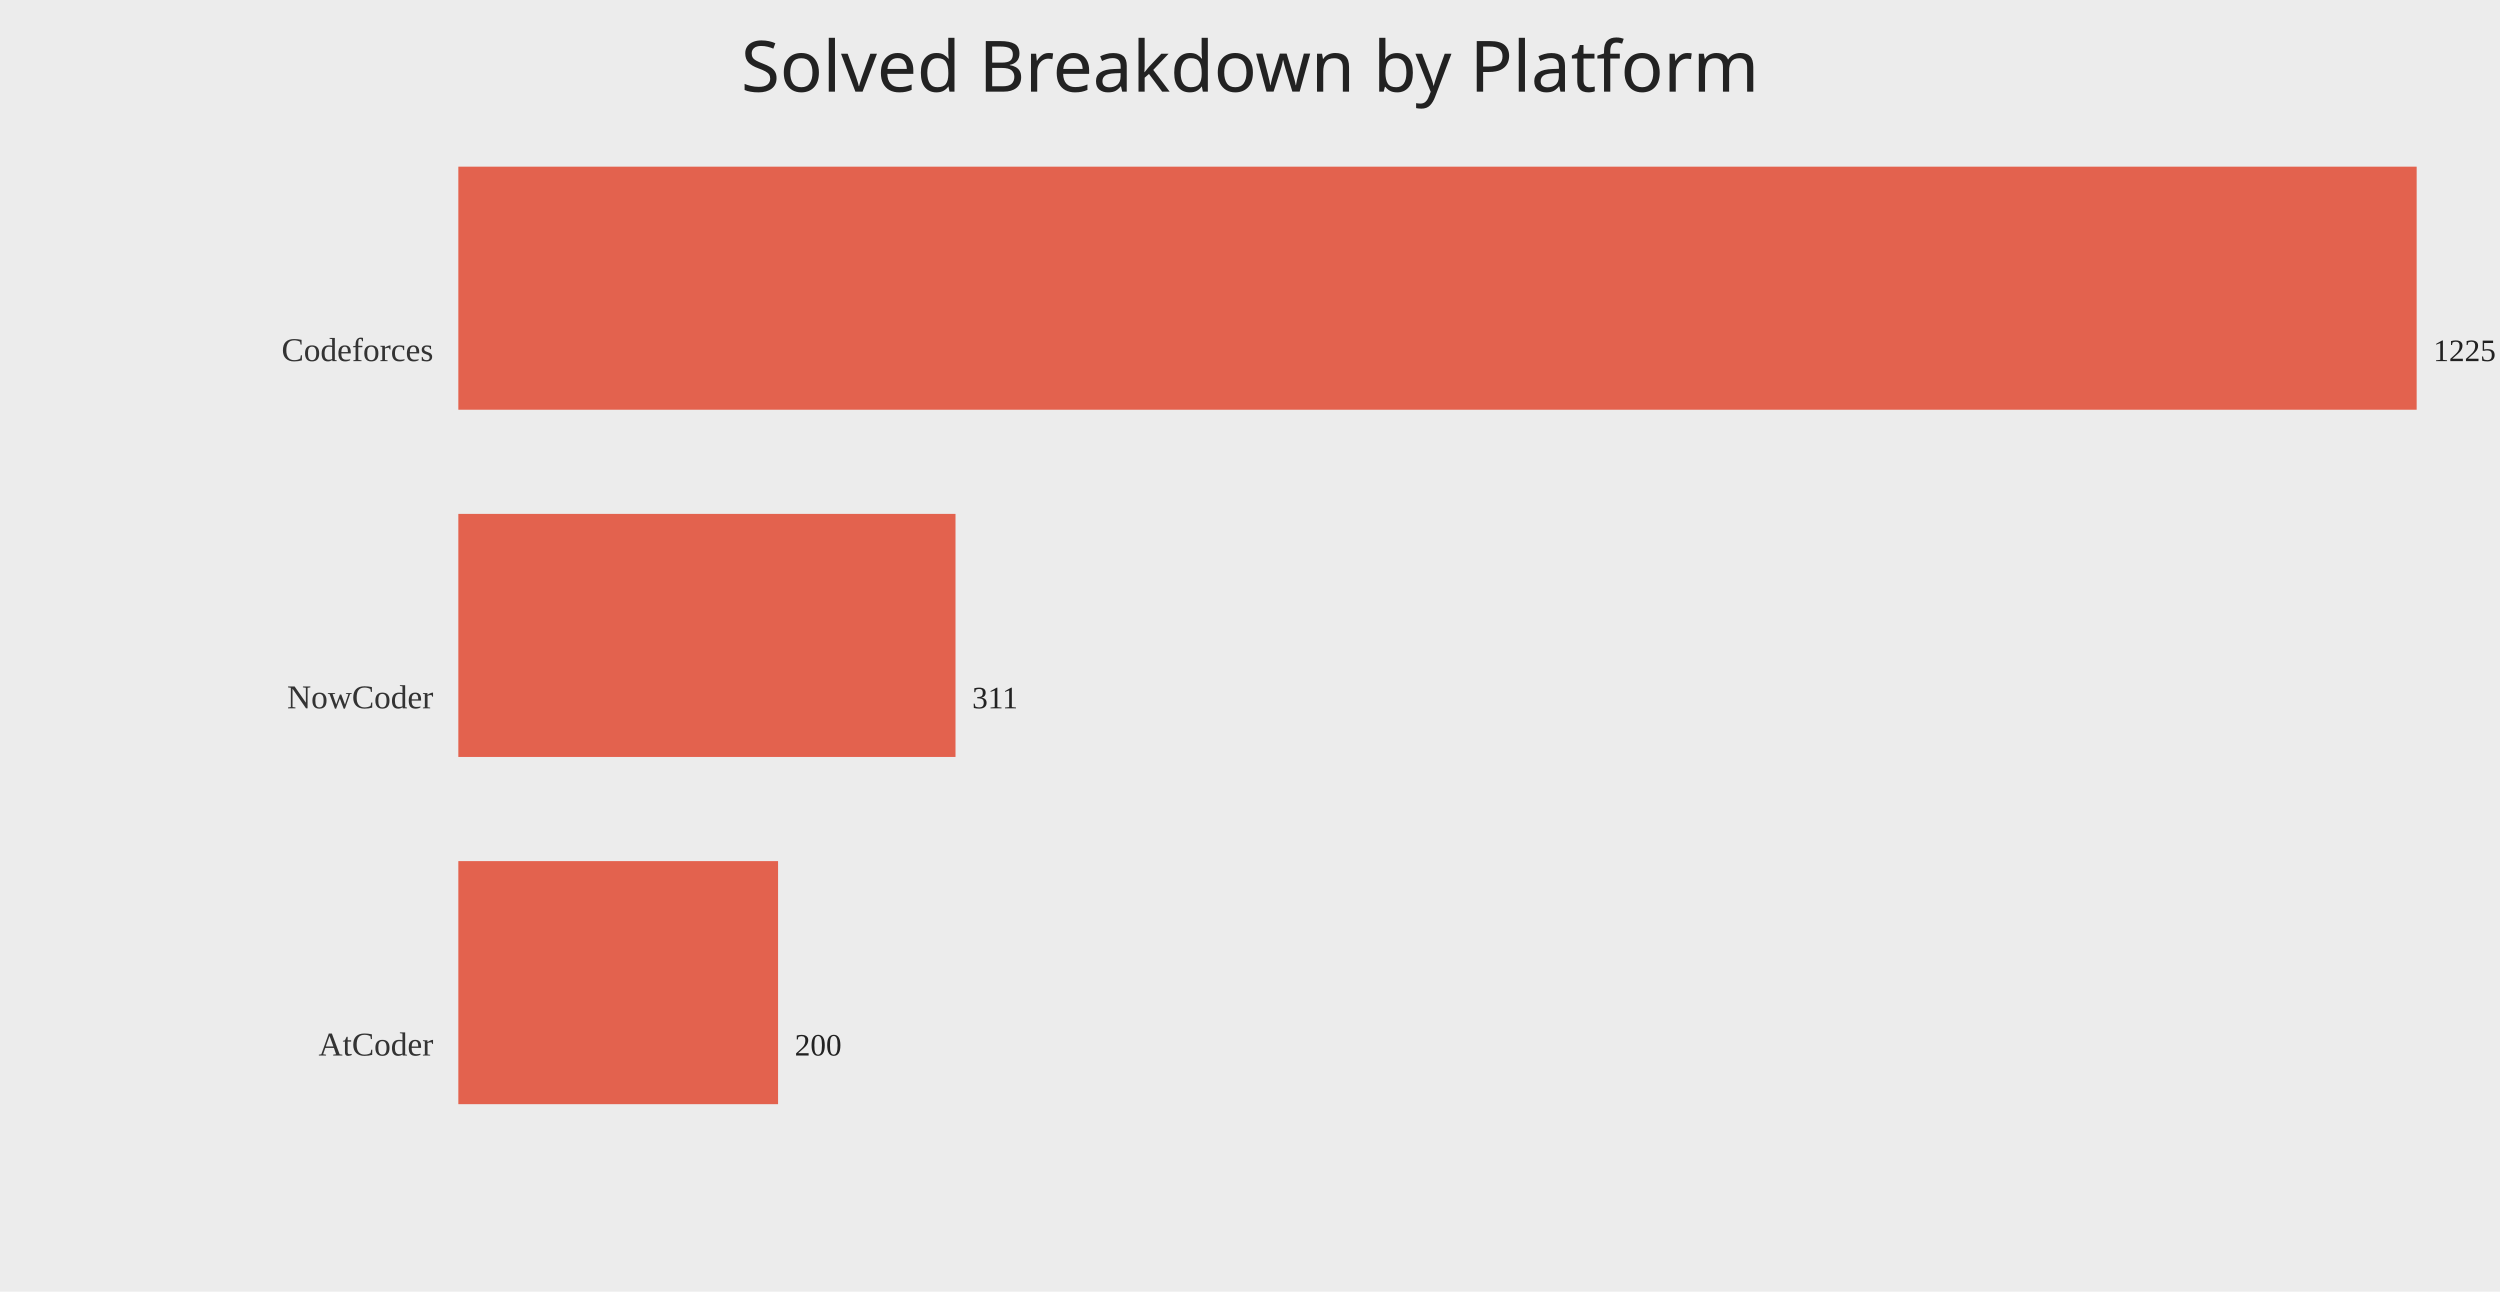
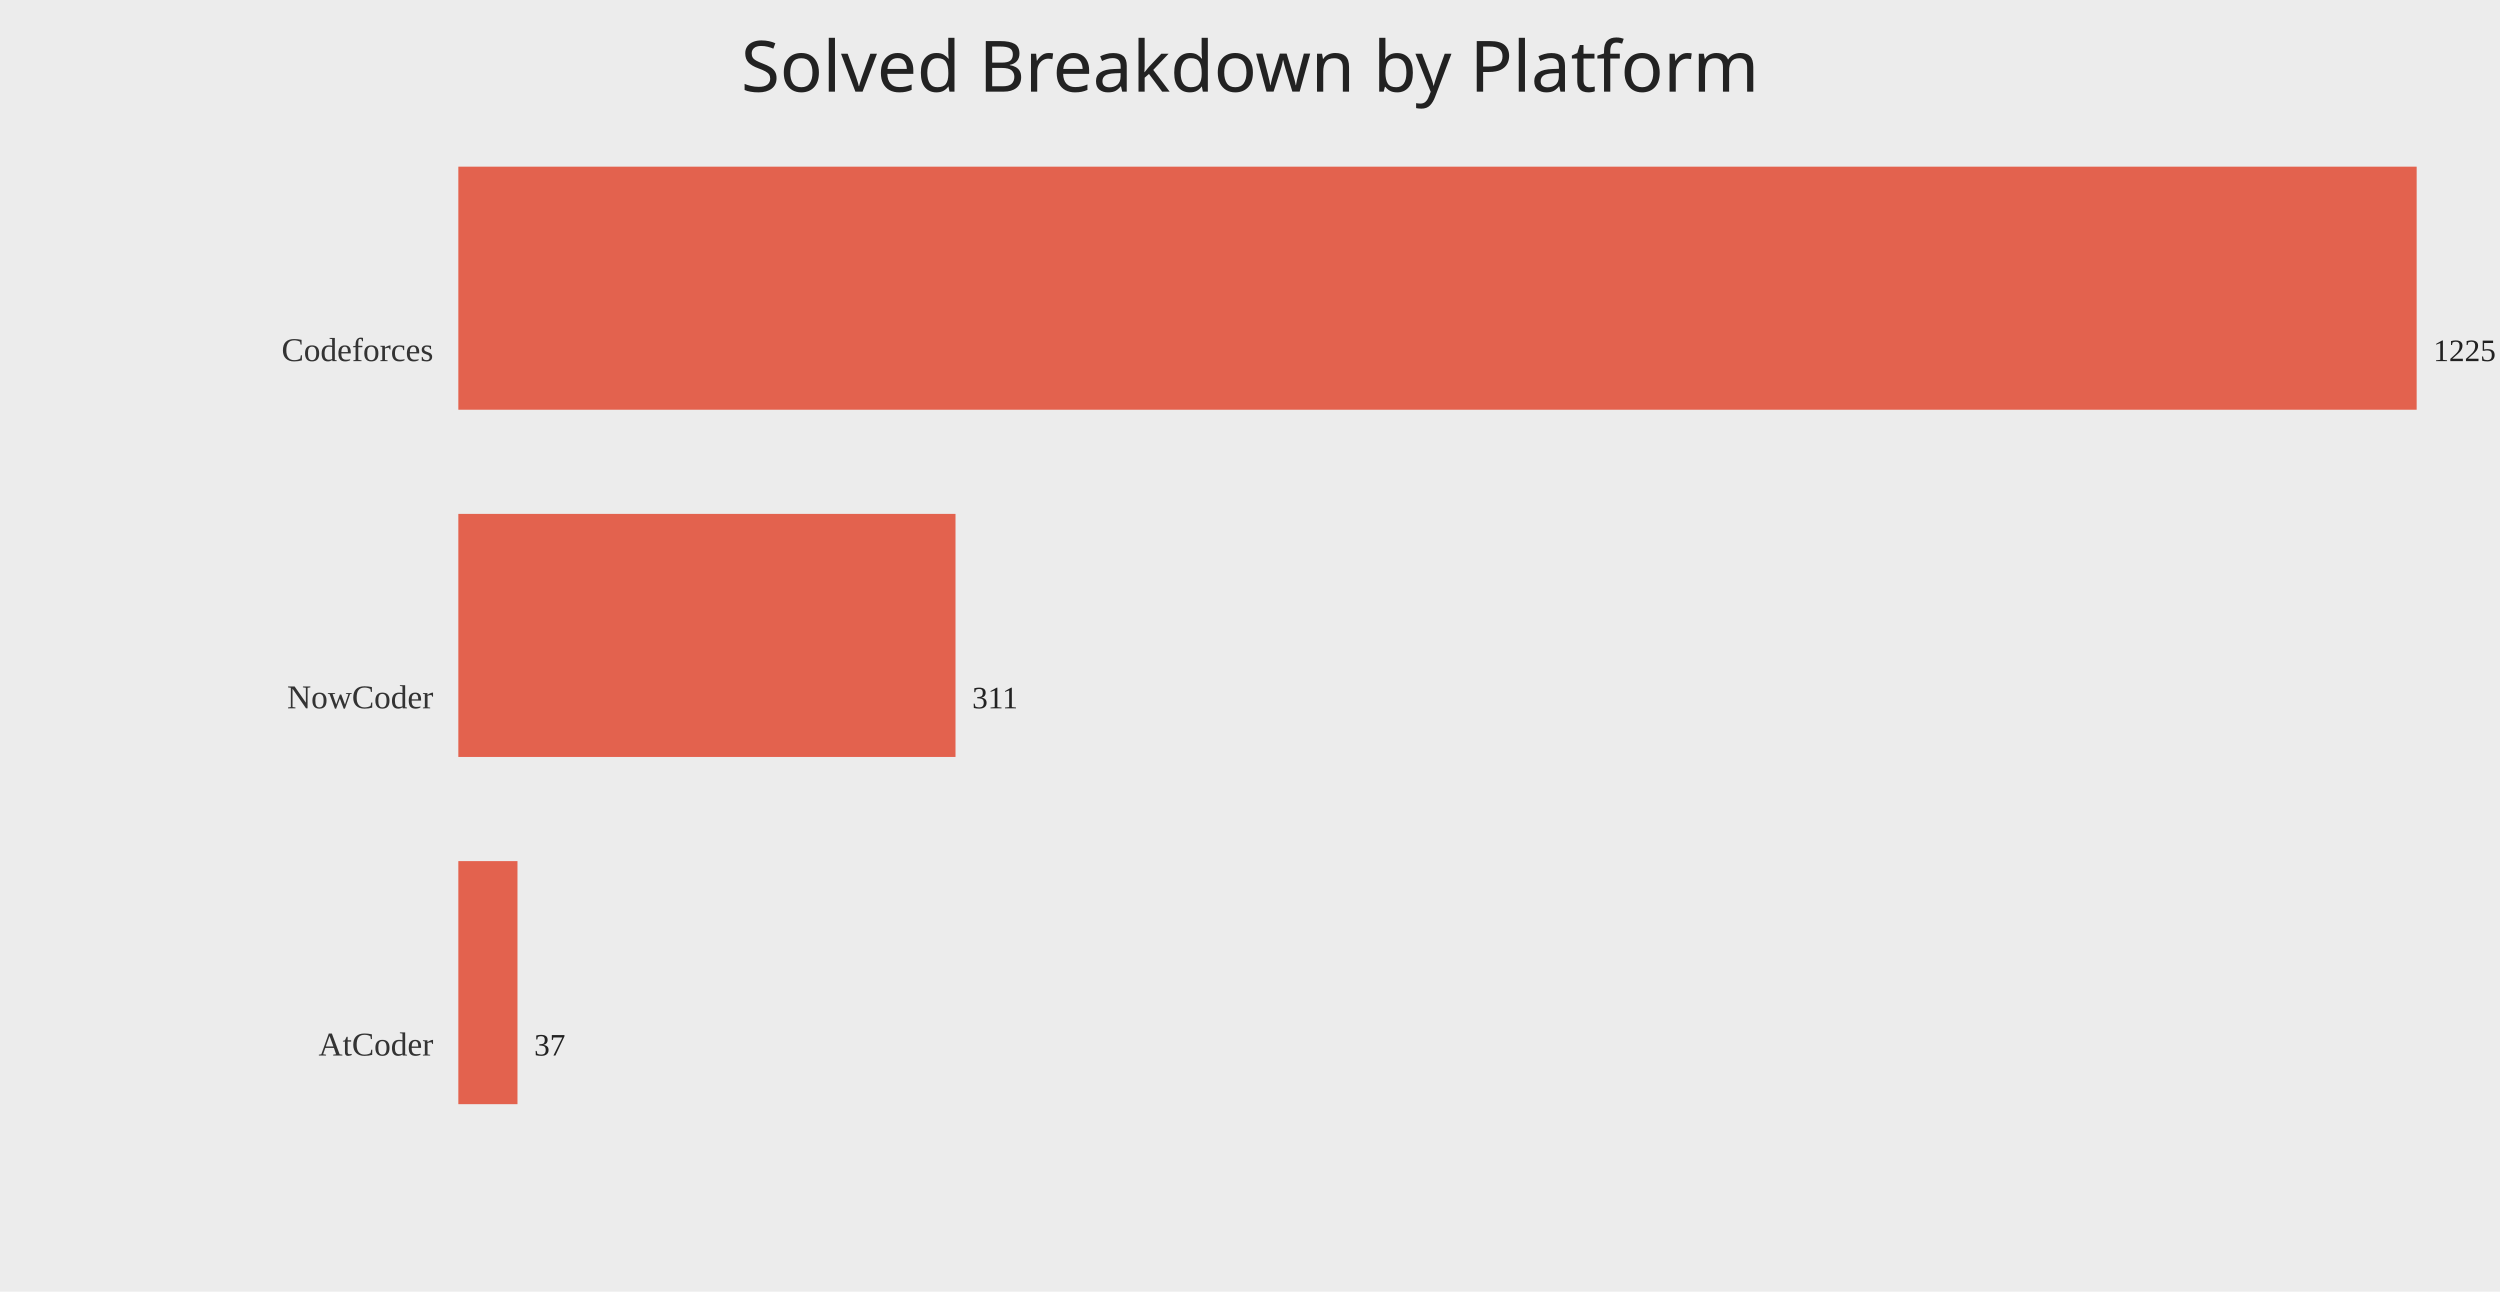
<svg xmlns="http://www.w3.org/2000/svg" width="1200" height="620">
  <rect width="100%" height="100%" fill="#ececec" />
  <text x="50%" y="44" text-anchor="middle" fill="#222" font-size="34" font-family="Comic Sans MS, Segoe UI">Solved Breakdown by Platform</text>
  <text x="208" y="173.33" text-anchor="end" fill="#333" font-size="16">Codeforces</text>
  <rect x="220" y="80.00" width="940.00" height="116.67" fill="#e24a33" opacity="0.85" />
  <text x="1168.00" y="173.33" fill="#222" font-size="15">1225</text>
  <text x="208" y="340.00" text-anchor="end" fill="#333" font-size="16">NowCoder</text>
  <rect x="220" y="246.67" width="238.64" height="116.67" fill="#e24a33" opacity="0.85" />
  <text x="466.64" y="340.00" fill="#222" font-size="15">311</text>
  <text x="208" y="506.67" text-anchor="end" fill="#333" font-size="16">AtCoder</text>
-   <rect x="220" y="413.33" width="153.47" height="116.67" fill="#e24a33" opacity="0.85" />
-   <text x="381.47" y="506.67" fill="#222" font-size="15">200</text>
+   <rect x="220" y="413.33" width="28.39" height="116.67" fill="#e24a33" opacity="0.85" />
+   <text x="256.39" y="506.67" fill="#222" font-size="15">37</text>
</svg>
